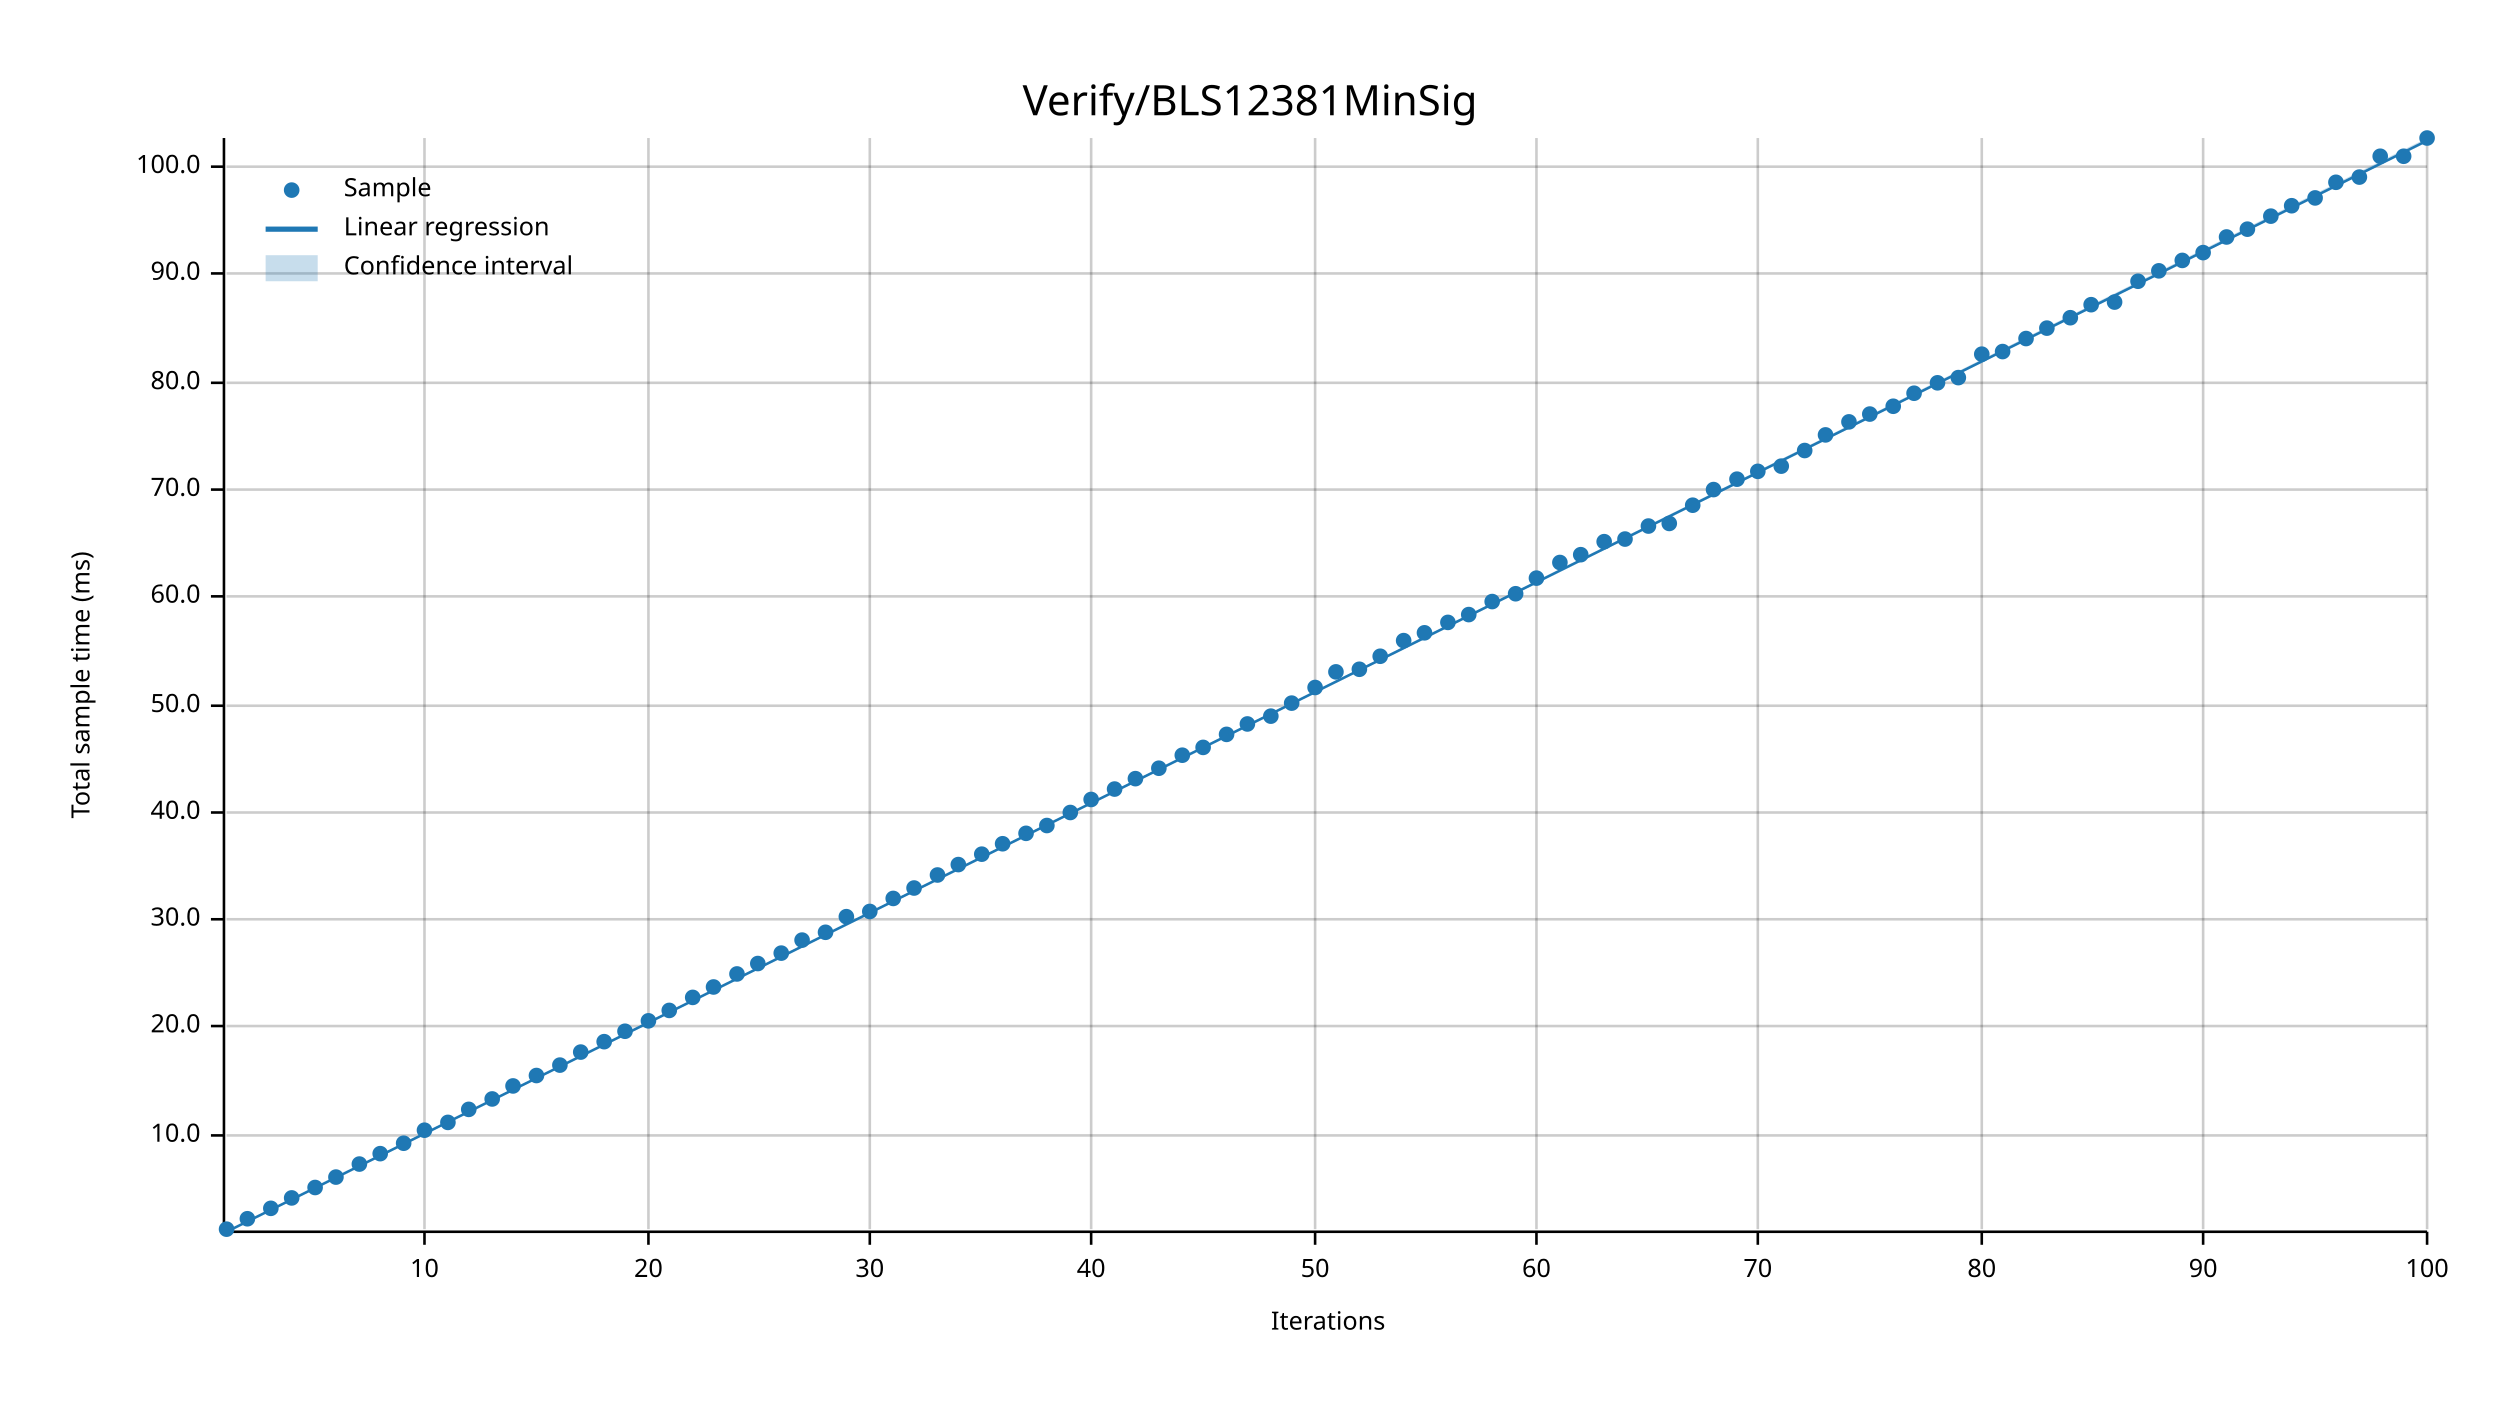
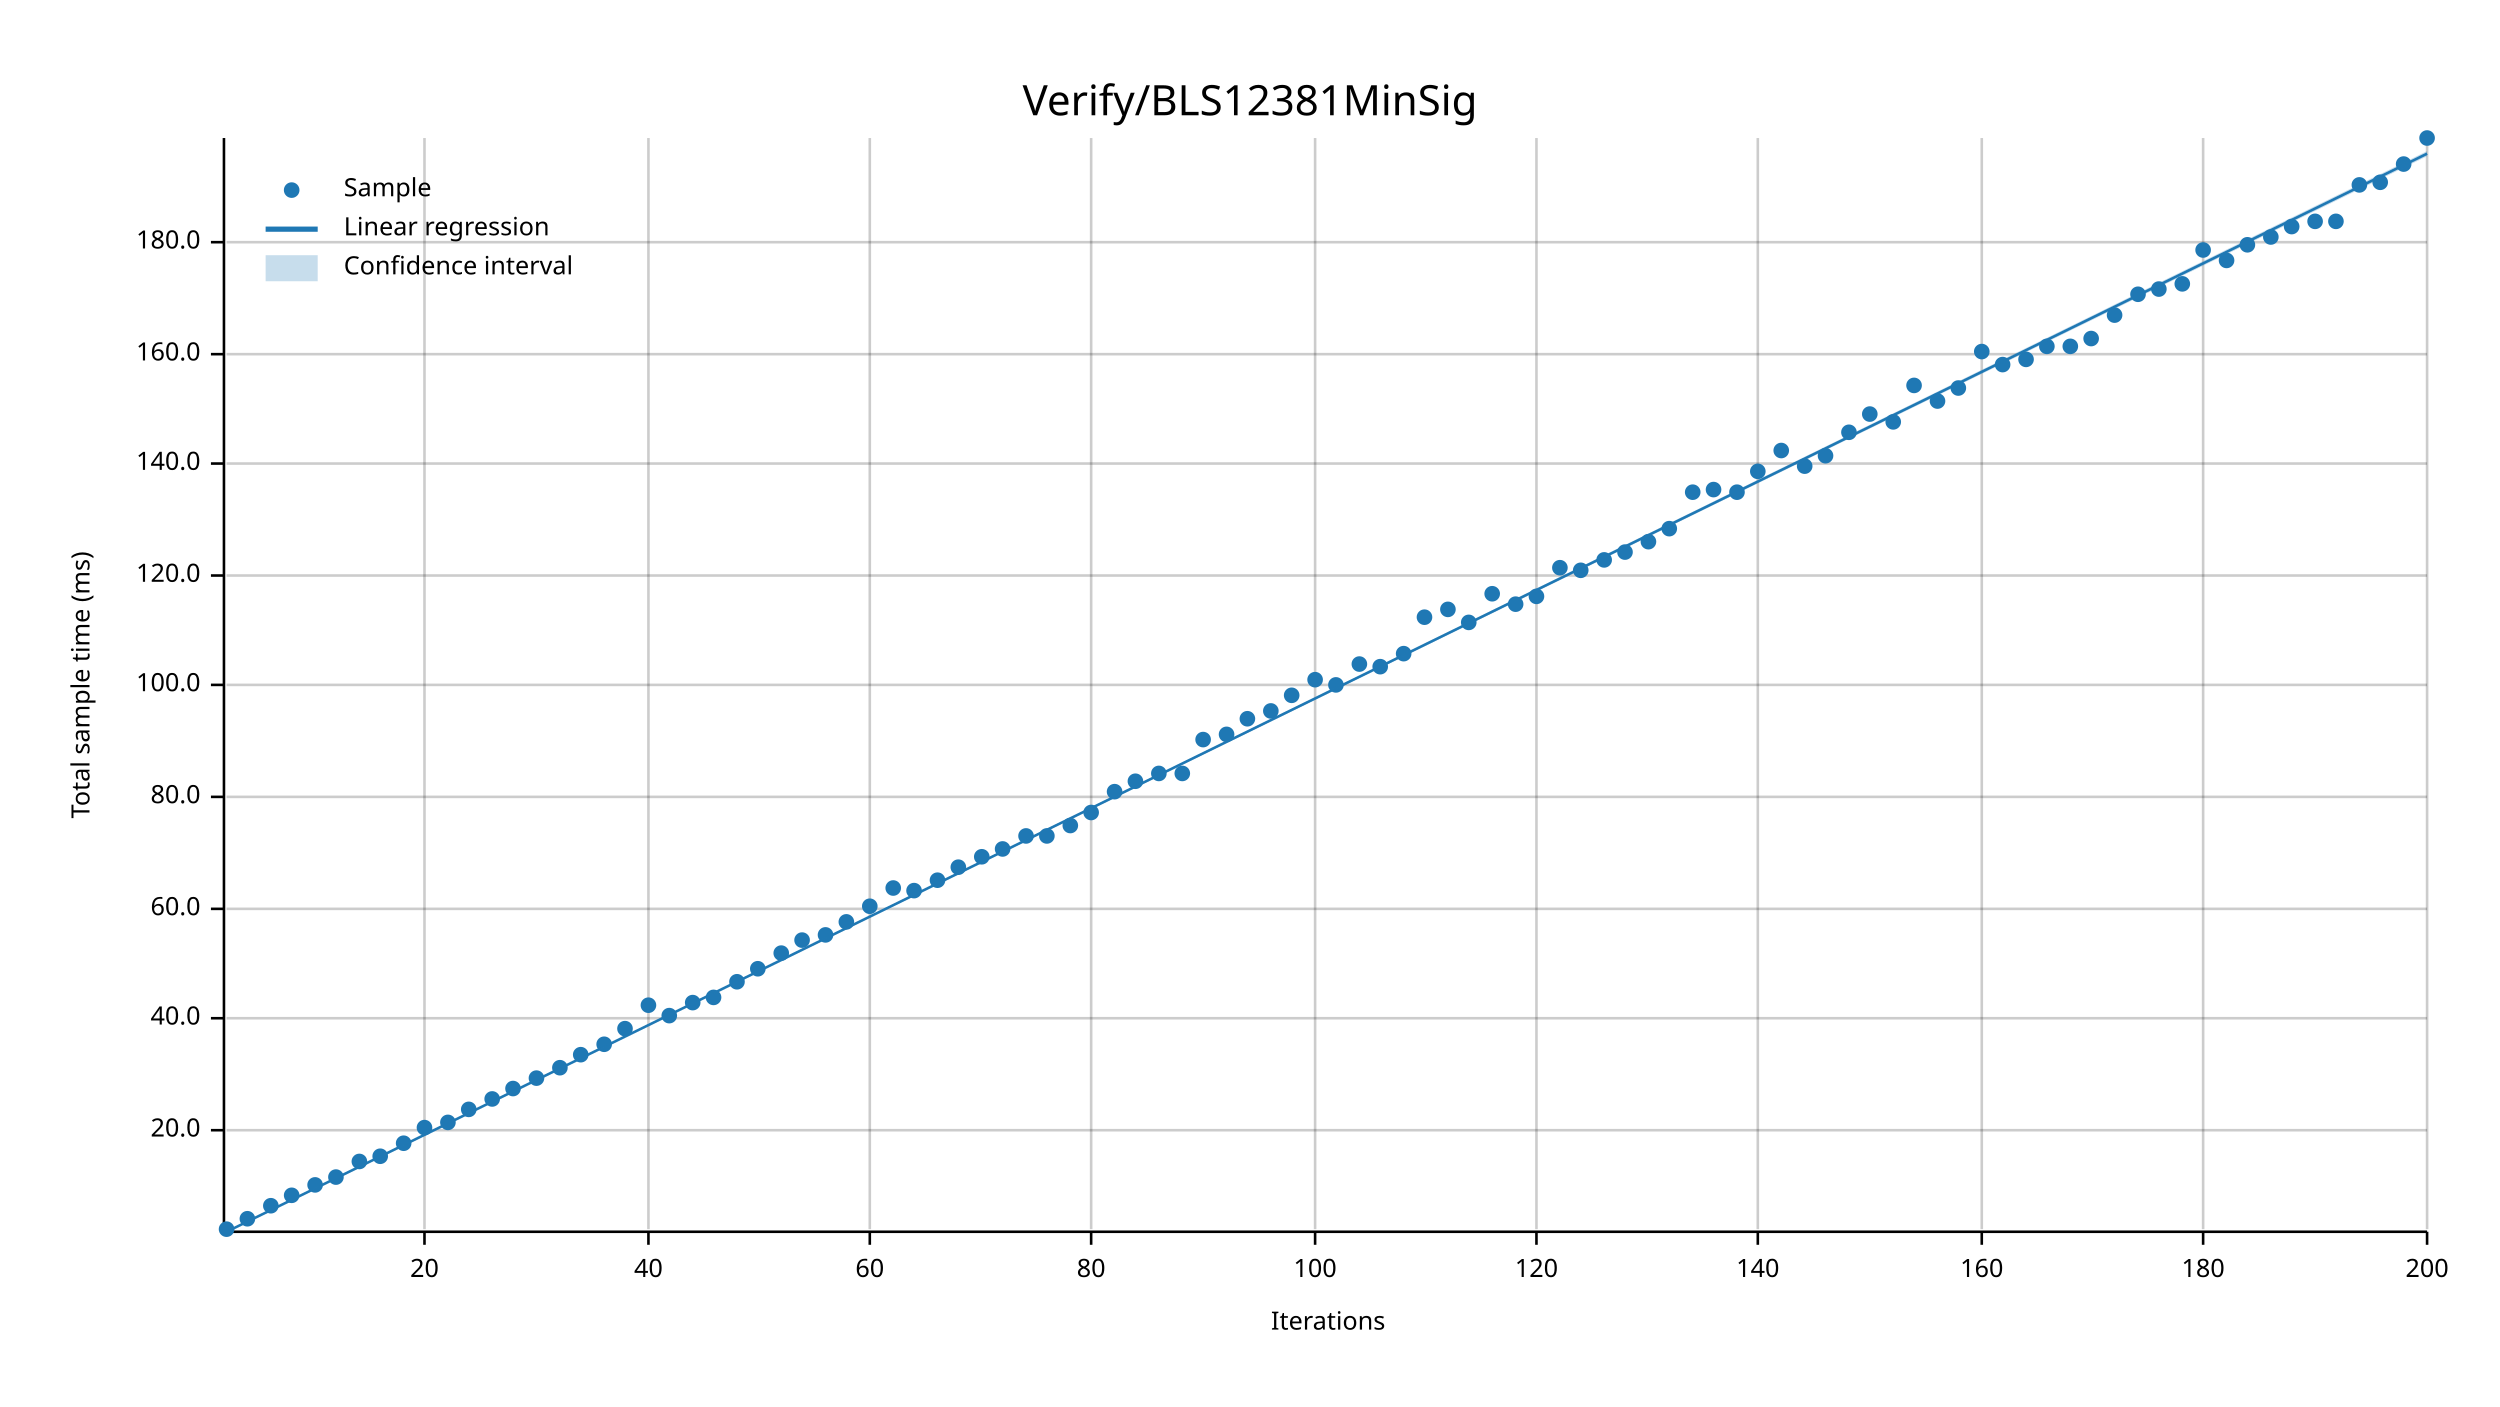
<svg xmlns="http://www.w3.org/2000/svg" width="960" height="540" viewBox="0 0 960 540">
  <text x="480" y="32" dy="0.76em" text-anchor="middle" font-family="sans-serif" font-size="16.129" opacity="1" fill="#000000">
Verify/BLS12381MinSig
</text>
  <text x="27" y="263" dy="0.76em" text-anchor="middle" font-family="sans-serif" font-size="9.677" opacity="1" fill="#000000" transform="rotate(270, 27, 263)">
Total sample time (ms)
</text>
  <text x="510" y="513" dy="-0.5ex" text-anchor="middle" font-family="sans-serif" font-size="9.677" opacity="1" fill="#000000">
Iterations
</text>
  <line opacity="0.2" stroke="#000000" stroke-width="1" x1="163" y1="472" x2="163" y2="53" />
  <line opacity="0.2" stroke="#000000" stroke-width="1" x1="249" y1="472" x2="249" y2="53" />
  <line opacity="0.2" stroke="#000000" stroke-width="1" x1="334" y1="472" x2="334" y2="53" />
  <line opacity="0.2" stroke="#000000" stroke-width="1" x1="419" y1="472" x2="419" y2="53" />
  <line opacity="0.2" stroke="#000000" stroke-width="1" x1="505" y1="472" x2="505" y2="53" />
  <line opacity="0.2" stroke="#000000" stroke-width="1" x1="590" y1="472" x2="590" y2="53" />
  <line opacity="0.2" stroke="#000000" stroke-width="1" x1="675" y1="472" x2="675" y2="53" />
  <line opacity="0.2" stroke="#000000" stroke-width="1" x1="761" y1="472" x2="761" y2="53" />
  <line opacity="0.2" stroke="#000000" stroke-width="1" x1="846" y1="472" x2="846" y2="53" />
  <line opacity="0.2" stroke="#000000" stroke-width="1" x1="932" y1="472" x2="932" y2="53" />
-   <line opacity="0.2" stroke="#000000" stroke-width="1" x1="87" y1="436" x2="932" y2="436" />
-   <line opacity="0.2" stroke="#000000" stroke-width="1" x1="87" y1="394" x2="932" y2="394" />
-   <line opacity="0.2" stroke="#000000" stroke-width="1" x1="87" y1="353" x2="932" y2="353" />
-   <line opacity="0.2" stroke="#000000" stroke-width="1" x1="87" y1="312" x2="932" y2="312" />
-   <line opacity="0.2" stroke="#000000" stroke-width="1" x1="87" y1="271" x2="932" y2="271" />
-   <line opacity="0.2" stroke="#000000" stroke-width="1" x1="87" y1="229" x2="932" y2="229" />
-   <line opacity="0.2" stroke="#000000" stroke-width="1" x1="87" y1="188" x2="932" y2="188" />
-   <line opacity="0.2" stroke="#000000" stroke-width="1" x1="87" y1="147" x2="932" y2="147" />
-   <line opacity="0.2" stroke="#000000" stroke-width="1" x1="87" y1="105" x2="932" y2="105" />
-   <line opacity="0.2" stroke="#000000" stroke-width="1" x1="87" y1="64" x2="932" y2="64" />
+   <line opacity="0.2" stroke="#000000" stroke-width="1" x1="87" y1="434" x2="932" y2="434" />
+   <line opacity="0.2" stroke="#000000" stroke-width="1" x1="87" y1="391" x2="932" y2="391" />
+   <line opacity="0.2" stroke="#000000" stroke-width="1" x1="87" y1="349" x2="932" y2="349" />
+   <line opacity="0.2" stroke="#000000" stroke-width="1" x1="87" y1="306" x2="932" y2="306" />
+   <line opacity="0.2" stroke="#000000" stroke-width="1" x1="87" y1="263" x2="932" y2="263" />
+   <line opacity="0.2" stroke="#000000" stroke-width="1" x1="87" y1="221" x2="932" y2="221" />
+   <line opacity="0.2" stroke="#000000" stroke-width="1" x1="87" y1="178" x2="932" y2="178" />
+   <line opacity="0.2" stroke="#000000" stroke-width="1" x1="87" y1="136" x2="932" y2="136" />
+   <line opacity="0.2" stroke="#000000" stroke-width="1" x1="87" y1="93" x2="932" y2="93" />
  <polyline fill="none" opacity="1" stroke="#000000" stroke-width="1" points="86,53 86,472 " />
-   <text x="77" y="436" dy="0.5ex" text-anchor="end" font-family="sans-serif" font-size="9.677" opacity="1" fill="#000000">
- 10.0
- </text>
-   <polyline fill="none" opacity="1" stroke="#000000" stroke-width="1" points="81,436 86,436 " />
-   <text x="77" y="394" dy="0.5ex" text-anchor="end" font-family="sans-serif" font-size="9.677" opacity="1" fill="#000000">
+   <text x="77" y="434" dy="0.5ex" text-anchor="end" font-family="sans-serif" font-size="9.677" opacity="1" fill="#000000">
20.0
</text>
-   <polyline fill="none" opacity="1" stroke="#000000" stroke-width="1" points="81,394 86,394 " />
-   <text x="77" y="353" dy="0.5ex" text-anchor="end" font-family="sans-serif" font-size="9.677" opacity="1" fill="#000000">
- 30.0
- </text>
-   <polyline fill="none" opacity="1" stroke="#000000" stroke-width="1" points="81,353 86,353 " />
-   <text x="77" y="312" dy="0.5ex" text-anchor="end" font-family="sans-serif" font-size="9.677" opacity="1" fill="#000000">
+   <polyline fill="none" opacity="1" stroke="#000000" stroke-width="1" points="81,434 86,434 " />
+   <text x="77" y="391" dy="0.5ex" text-anchor="end" font-family="sans-serif" font-size="9.677" opacity="1" fill="#000000">
40.0
</text>
-   <polyline fill="none" opacity="1" stroke="#000000" stroke-width="1" points="81,312 86,312 " />
-   <text x="77" y="271" dy="0.5ex" text-anchor="end" font-family="sans-serif" font-size="9.677" opacity="1" fill="#000000">
- 50.0
- </text>
-   <polyline fill="none" opacity="1" stroke="#000000" stroke-width="1" points="81,271 86,271 " />
-   <text x="77" y="229" dy="0.5ex" text-anchor="end" font-family="sans-serif" font-size="9.677" opacity="1" fill="#000000">
+   <polyline fill="none" opacity="1" stroke="#000000" stroke-width="1" points="81,391 86,391 " />
+   <text x="77" y="349" dy="0.5ex" text-anchor="end" font-family="sans-serif" font-size="9.677" opacity="1" fill="#000000">
60.0
</text>
-   <polyline fill="none" opacity="1" stroke="#000000" stroke-width="1" points="81,229 86,229 " />
-   <text x="77" y="188" dy="0.5ex" text-anchor="end" font-family="sans-serif" font-size="9.677" opacity="1" fill="#000000">
- 70.0
- </text>
-   <polyline fill="none" opacity="1" stroke="#000000" stroke-width="1" points="81,188 86,188 " />
-   <text x="77" y="147" dy="0.5ex" text-anchor="end" font-family="sans-serif" font-size="9.677" opacity="1" fill="#000000">
+   <polyline fill="none" opacity="1" stroke="#000000" stroke-width="1" points="81,349 86,349 " />
+   <text x="77" y="306" dy="0.5ex" text-anchor="end" font-family="sans-serif" font-size="9.677" opacity="1" fill="#000000">
80.0
</text>
-   <polyline fill="none" opacity="1" stroke="#000000" stroke-width="1" points="81,147 86,147 " />
-   <text x="77" y="105" dy="0.5ex" text-anchor="end" font-family="sans-serif" font-size="9.677" opacity="1" fill="#000000">
- 90.0
- </text>
-   <polyline fill="none" opacity="1" stroke="#000000" stroke-width="1" points="81,105 86,105 " />
-   <text x="77" y="64" dy="0.5ex" text-anchor="end" font-family="sans-serif" font-size="9.677" opacity="1" fill="#000000">
+   <polyline fill="none" opacity="1" stroke="#000000" stroke-width="1" points="81,306 86,306 " />
+   <text x="77" y="263" dy="0.5ex" text-anchor="end" font-family="sans-serif" font-size="9.677" opacity="1" fill="#000000">
100.0
</text>
-   <polyline fill="none" opacity="1" stroke="#000000" stroke-width="1" points="81,64 86,64 " />
+   <polyline fill="none" opacity="1" stroke="#000000" stroke-width="1" points="81,263 86,263 " />
+   <text x="77" y="221" dy="0.5ex" text-anchor="end" font-family="sans-serif" font-size="9.677" opacity="1" fill="#000000">
+ 120.0
+ </text>
+   <polyline fill="none" opacity="1" stroke="#000000" stroke-width="1" points="81,221 86,221 " />
+   <text x="77" y="178" dy="0.5ex" text-anchor="end" font-family="sans-serif" font-size="9.677" opacity="1" fill="#000000">
+ 140.0
+ </text>
+   <polyline fill="none" opacity="1" stroke="#000000" stroke-width="1" points="81,178 86,178 " />
+   <text x="77" y="136" dy="0.5ex" text-anchor="end" font-family="sans-serif" font-size="9.677" opacity="1" fill="#000000">
+ 160.0
+ </text>
+   <polyline fill="none" opacity="1" stroke="#000000" stroke-width="1" points="81,136 86,136 " />
+   <text x="77" y="93" dy="0.5ex" text-anchor="end" font-family="sans-serif" font-size="9.677" opacity="1" fill="#000000">
+ 180.0
+ </text>
+   <polyline fill="none" opacity="1" stroke="#000000" stroke-width="1" points="81,93 86,93 " />
  <polyline fill="none" opacity="1" stroke="#000000" stroke-width="1" points="87,473 932,473 " />
  <text x="163" y="483" dy="0.76em" text-anchor="middle" font-family="sans-serif" font-size="9.677" opacity="1" fill="#000000">
- 10
+ 20
</text>
  <polyline fill="none" opacity="1" stroke="#000000" stroke-width="1" points="163,473 163,478 " />
  <text x="249" y="483" dy="0.76em" text-anchor="middle" font-family="sans-serif" font-size="9.677" opacity="1" fill="#000000">
- 20
+ 40
</text>
  <polyline fill="none" opacity="1" stroke="#000000" stroke-width="1" points="249,473 249,478 " />
  <text x="334" y="483" dy="0.76em" text-anchor="middle" font-family="sans-serif" font-size="9.677" opacity="1" fill="#000000">
- 30
+ 60
</text>
  <polyline fill="none" opacity="1" stroke="#000000" stroke-width="1" points="334,473 334,478 " />
  <text x="419" y="483" dy="0.76em" text-anchor="middle" font-family="sans-serif" font-size="9.677" opacity="1" fill="#000000">
- 40
+ 80
</text>
  <polyline fill="none" opacity="1" stroke="#000000" stroke-width="1" points="419,473 419,478 " />
  <text x="505" y="483" dy="0.76em" text-anchor="middle" font-family="sans-serif" font-size="9.677" opacity="1" fill="#000000">
- 50
+ 100
</text>
  <polyline fill="none" opacity="1" stroke="#000000" stroke-width="1" points="505,473 505,478 " />
  <text x="590" y="483" dy="0.76em" text-anchor="middle" font-family="sans-serif" font-size="9.677" opacity="1" fill="#000000">
- 60
+ 120
</text>
  <polyline fill="none" opacity="1" stroke="#000000" stroke-width="1" points="590,473 590,478 " />
  <text x="675" y="483" dy="0.76em" text-anchor="middle" font-family="sans-serif" font-size="9.677" opacity="1" fill="#000000">
- 70
+ 140
</text>
  <polyline fill="none" opacity="1" stroke="#000000" stroke-width="1" points="675,473 675,478 " />
  <text x="761" y="483" dy="0.76em" text-anchor="middle" font-family="sans-serif" font-size="9.677" opacity="1" fill="#000000">
- 80
+ 160
</text>
  <polyline fill="none" opacity="1" stroke="#000000" stroke-width="1" points="761,473 761,478 " />
  <text x="846" y="483" dy="0.76em" text-anchor="middle" font-family="sans-serif" font-size="9.677" opacity="1" fill="#000000">
- 90
+ 180
</text>
  <polyline fill="none" opacity="1" stroke="#000000" stroke-width="1" points="846,473 846,478 " />
  <text x="932" y="483" dy="0.76em" text-anchor="middle" font-family="sans-serif" font-size="9.677" opacity="1" fill="#000000">
- 100
+ 200
</text>
  <polyline fill="none" opacity="1" stroke="#000000" stroke-width="1" points="932,473 932,478 " />
  <circle cx="87" cy="472" r="3" opacity="1" fill="#1F78B4" stroke="none" stroke-width="1" />
  <circle cx="95" cy="468" r="3" opacity="1" fill="#1F78B4" stroke="none" stroke-width="1" />
-   <circle cx="104" cy="464" r="3" opacity="1" fill="#1F78B4" stroke="none" stroke-width="1" />
-   <circle cx="112" cy="460" r="3" opacity="1" fill="#1F78B4" stroke="none" stroke-width="1" />
-   <circle cx="121" cy="456" r="3" opacity="1" fill="#1F78B4" stroke="none" stroke-width="1" />
+   <circle cx="104" cy="463" r="3" opacity="1" fill="#1F78B4" stroke="none" stroke-width="1" />
+   <circle cx="112" cy="459" r="3" opacity="1" fill="#1F78B4" stroke="none" stroke-width="1" />
+   <circle cx="121" cy="455" r="3" opacity="1" fill="#1F78B4" stroke="none" stroke-width="1" />
  <circle cx="129" cy="452" r="3" opacity="1" fill="#1F78B4" stroke="none" stroke-width="1" />
-   <circle cx="138" cy="447" r="3" opacity="1" fill="#1F78B4" stroke="none" stroke-width="1" />
-   <circle cx="146" cy="443" r="3" opacity="1" fill="#1F78B4" stroke="none" stroke-width="1" />
+   <circle cx="138" cy="446" r="3" opacity="1" fill="#1F78B4" stroke="none" stroke-width="1" />
+   <circle cx="146" cy="444" r="3" opacity="1" fill="#1F78B4" stroke="none" stroke-width="1" />
  <circle cx="155" cy="439" r="3" opacity="1" fill="#1F78B4" stroke="none" stroke-width="1" />
-   <circle cx="163" cy="434" r="3" opacity="1" fill="#1F78B4" stroke="none" stroke-width="1" />
+   <circle cx="163" cy="433" r="3" opacity="1" fill="#1F78B4" stroke="none" stroke-width="1" />
  <circle cx="172" cy="431" r="3" opacity="1" fill="#1F78B4" stroke="none" stroke-width="1" />
  <circle cx="180" cy="426" r="3" opacity="1" fill="#1F78B4" stroke="none" stroke-width="1" />
  <circle cx="189" cy="422" r="3" opacity="1" fill="#1F78B4" stroke="none" stroke-width="1" />
-   <circle cx="197" cy="417" r="3" opacity="1" fill="#1F78B4" stroke="none" stroke-width="1" />
-   <circle cx="206" cy="413" r="3" opacity="1" fill="#1F78B4" stroke="none" stroke-width="1" />
-   <circle cx="215" cy="409" r="3" opacity="1" fill="#1F78B4" stroke="none" stroke-width="1" />
-   <circle cx="223" cy="404" r="3" opacity="1" fill="#1F78B4" stroke="none" stroke-width="1" />
-   <circle cx="232" cy="400" r="3" opacity="1" fill="#1F78B4" stroke="none" stroke-width="1" />
-   <circle cx="240" cy="396" r="3" opacity="1" fill="#1F78B4" stroke="none" stroke-width="1" />
-   <circle cx="249" cy="392" r="3" opacity="1" fill="#1F78B4" stroke="none" stroke-width="1" />
-   <circle cx="257" cy="388" r="3" opacity="1" fill="#1F78B4" stroke="none" stroke-width="1" />
-   <circle cx="266" cy="383" r="3" opacity="1" fill="#1F78B4" stroke="none" stroke-width="1" />
-   <circle cx="274" cy="379" r="3" opacity="1" fill="#1F78B4" stroke="none" stroke-width="1" />
-   <circle cx="283" cy="374" r="3" opacity="1" fill="#1F78B4" stroke="none" stroke-width="1" />
-   <circle cx="291" cy="370" r="3" opacity="1" fill="#1F78B4" stroke="none" stroke-width="1" />
+   <circle cx="197" cy="418" r="3" opacity="1" fill="#1F78B4" stroke="none" stroke-width="1" />
+   <circle cx="206" cy="414" r="3" opacity="1" fill="#1F78B4" stroke="none" stroke-width="1" />
+   <circle cx="215" cy="410" r="3" opacity="1" fill="#1F78B4" stroke="none" stroke-width="1" />
+   <circle cx="223" cy="405" r="3" opacity="1" fill="#1F78B4" stroke="none" stroke-width="1" />
+   <circle cx="232" cy="401" r="3" opacity="1" fill="#1F78B4" stroke="none" stroke-width="1" />
+   <circle cx="240" cy="395" r="3" opacity="1" fill="#1F78B4" stroke="none" stroke-width="1" />
+   <circle cx="249" cy="386" r="3" opacity="1" fill="#1F78B4" stroke="none" stroke-width="1" />
+   <circle cx="257" cy="390" r="3" opacity="1" fill="#1F78B4" stroke="none" stroke-width="1" />
+   <circle cx="266" cy="385" r="3" opacity="1" fill="#1F78B4" stroke="none" stroke-width="1" />
+   <circle cx="274" cy="383" r="3" opacity="1" fill="#1F78B4" stroke="none" stroke-width="1" />
+   <circle cx="283" cy="377" r="3" opacity="1" fill="#1F78B4" stroke="none" stroke-width="1" />
+   <circle cx="291" cy="372" r="3" opacity="1" fill="#1F78B4" stroke="none" stroke-width="1" />
  <circle cx="300" cy="366" r="3" opacity="1" fill="#1F78B4" stroke="none" stroke-width="1" />
  <circle cx="308" cy="361" r="3" opacity="1" fill="#1F78B4" stroke="none" stroke-width="1" />
-   <circle cx="317" cy="358" r="3" opacity="1" fill="#1F78B4" stroke="none" stroke-width="1" />
-   <circle cx="325" cy="352" r="3" opacity="1" fill="#1F78B4" stroke="none" stroke-width="1" />
-   <circle cx="334" cy="350" r="3" opacity="1" fill="#1F78B4" stroke="none" stroke-width="1" />
-   <circle cx="343" cy="345" r="3" opacity="1" fill="#1F78B4" stroke="none" stroke-width="1" />
-   <circle cx="351" cy="341" r="3" opacity="1" fill="#1F78B4" stroke="none" stroke-width="1" />
-   <circle cx="360" cy="336" r="3" opacity="1" fill="#1F78B4" stroke="none" stroke-width="1" />
-   <circle cx="368" cy="332" r="3" opacity="1" fill="#1F78B4" stroke="none" stroke-width="1" />
-   <circle cx="377" cy="328" r="3" opacity="1" fill="#1F78B4" stroke="none" stroke-width="1" />
-   <circle cx="385" cy="324" r="3" opacity="1" fill="#1F78B4" stroke="none" stroke-width="1" />
-   <circle cx="394" cy="320" r="3" opacity="1" fill="#1F78B4" stroke="none" stroke-width="1" />
-   <circle cx="402" cy="317" r="3" opacity="1" fill="#1F78B4" stroke="none" stroke-width="1" />
-   <circle cx="411" cy="312" r="3" opacity="1" fill="#1F78B4" stroke="none" stroke-width="1" />
-   <circle cx="419" cy="307" r="3" opacity="1" fill="#1F78B4" stroke="none" stroke-width="1" />
-   <circle cx="428" cy="303" r="3" opacity="1" fill="#1F78B4" stroke="none" stroke-width="1" />
-   <circle cx="436" cy="299" r="3" opacity="1" fill="#1F78B4" stroke="none" stroke-width="1" />
-   <circle cx="445" cy="295" r="3" opacity="1" fill="#1F78B4" stroke="none" stroke-width="1" />
-   <circle cx="454" cy="290" r="3" opacity="1" fill="#1F78B4" stroke="none" stroke-width="1" />
-   <circle cx="462" cy="287" r="3" opacity="1" fill="#1F78B4" stroke="none" stroke-width="1" />
+   <circle cx="317" cy="359" r="3" opacity="1" fill="#1F78B4" stroke="none" stroke-width="1" />
+   <circle cx="325" cy="354" r="3" opacity="1" fill="#1F78B4" stroke="none" stroke-width="1" />
+   <circle cx="334" cy="348" r="3" opacity="1" fill="#1F78B4" stroke="none" stroke-width="1" />
+   <circle cx="343" cy="341" r="3" opacity="1" fill="#1F78B4" stroke="none" stroke-width="1" />
+   <circle cx="351" cy="342" r="3" opacity="1" fill="#1F78B4" stroke="none" stroke-width="1" />
+   <circle cx="360" cy="338" r="3" opacity="1" fill="#1F78B4" stroke="none" stroke-width="1" />
+   <circle cx="368" cy="333" r="3" opacity="1" fill="#1F78B4" stroke="none" stroke-width="1" />
+   <circle cx="377" cy="329" r="3" opacity="1" fill="#1F78B4" stroke="none" stroke-width="1" />
+   <circle cx="385" cy="326" r="3" opacity="1" fill="#1F78B4" stroke="none" stroke-width="1" />
+   <circle cx="394" cy="321" r="3" opacity="1" fill="#1F78B4" stroke="none" stroke-width="1" />
+   <circle cx="402" cy="321" r="3" opacity="1" fill="#1F78B4" stroke="none" stroke-width="1" />
+   <circle cx="411" cy="317" r="3" opacity="1" fill="#1F78B4" stroke="none" stroke-width="1" />
+   <circle cx="419" cy="312" r="3" opacity="1" fill="#1F78B4" stroke="none" stroke-width="1" />
+   <circle cx="428" cy="304" r="3" opacity="1" fill="#1F78B4" stroke="none" stroke-width="1" />
+   <circle cx="436" cy="300" r="3" opacity="1" fill="#1F78B4" stroke="none" stroke-width="1" />
+   <circle cx="445" cy="297" r="3" opacity="1" fill="#1F78B4" stroke="none" stroke-width="1" />
+   <circle cx="454" cy="297" r="3" opacity="1" fill="#1F78B4" stroke="none" stroke-width="1" />
+   <circle cx="462" cy="284" r="3" opacity="1" fill="#1F78B4" stroke="none" stroke-width="1" />
  <circle cx="471" cy="282" r="3" opacity="1" fill="#1F78B4" stroke="none" stroke-width="1" />
-   <circle cx="479" cy="278" r="3" opacity="1" fill="#1F78B4" stroke="none" stroke-width="1" />
-   <circle cx="488" cy="275" r="3" opacity="1" fill="#1F78B4" stroke="none" stroke-width="1" />
-   <circle cx="496" cy="270" r="3" opacity="1" fill="#1F78B4" stroke="none" stroke-width="1" />
-   <circle cx="505" cy="264" r="3" opacity="1" fill="#1F78B4" stroke="none" stroke-width="1" />
-   <circle cx="513" cy="258" r="3" opacity="1" fill="#1F78B4" stroke="none" stroke-width="1" />
-   <circle cx="522" cy="257" r="3" opacity="1" fill="#1F78B4" stroke="none" stroke-width="1" />
-   <circle cx="530" cy="252" r="3" opacity="1" fill="#1F78B4" stroke="none" stroke-width="1" />
-   <circle cx="539" cy="246" r="3" opacity="1" fill="#1F78B4" stroke="none" stroke-width="1" />
-   <circle cx="547" cy="243" r="3" opacity="1" fill="#1F78B4" stroke="none" stroke-width="1" />
-   <circle cx="556" cy="239" r="3" opacity="1" fill="#1F78B4" stroke="none" stroke-width="1" />
-   <circle cx="564" cy="236" r="3" opacity="1" fill="#1F78B4" stroke="none" stroke-width="1" />
-   <circle cx="573" cy="231" r="3" opacity="1" fill="#1F78B4" stroke="none" stroke-width="1" />
-   <circle cx="582" cy="228" r="3" opacity="1" fill="#1F78B4" stroke="none" stroke-width="1" />
-   <circle cx="590" cy="222" r="3" opacity="1" fill="#1F78B4" stroke="none" stroke-width="1" />
-   <circle cx="599" cy="216" r="3" opacity="1" fill="#1F78B4" stroke="none" stroke-width="1" />
-   <circle cx="607" cy="213" r="3" opacity="1" fill="#1F78B4" stroke="none" stroke-width="1" />
-   <circle cx="616" cy="208" r="3" opacity="1" fill="#1F78B4" stroke="none" stroke-width="1" />
-   <circle cx="624" cy="207" r="3" opacity="1" fill="#1F78B4" stroke="none" stroke-width="1" />
-   <circle cx="633" cy="202" r="3" opacity="1" fill="#1F78B4" stroke="none" stroke-width="1" />
-   <circle cx="641" cy="201" r="3" opacity="1" fill="#1F78B4" stroke="none" stroke-width="1" />
-   <circle cx="650" cy="194" r="3" opacity="1" fill="#1F78B4" stroke="none" stroke-width="1" />
+   <circle cx="479" cy="276" r="3" opacity="1" fill="#1F78B4" stroke="none" stroke-width="1" />
+   <circle cx="488" cy="273" r="3" opacity="1" fill="#1F78B4" stroke="none" stroke-width="1" />
+   <circle cx="496" cy="267" r="3" opacity="1" fill="#1F78B4" stroke="none" stroke-width="1" />
+   <circle cx="505" cy="261" r="3" opacity="1" fill="#1F78B4" stroke="none" stroke-width="1" />
+   <circle cx="513" cy="263" r="3" opacity="1" fill="#1F78B4" stroke="none" stroke-width="1" />
+   <circle cx="522" cy="255" r="3" opacity="1" fill="#1F78B4" stroke="none" stroke-width="1" />
+   <circle cx="530" cy="256" r="3" opacity="1" fill="#1F78B4" stroke="none" stroke-width="1" />
+   <circle cx="539" cy="251" r="3" opacity="1" fill="#1F78B4" stroke="none" stroke-width="1" />
+   <circle cx="547" cy="237" r="3" opacity="1" fill="#1F78B4" stroke="none" stroke-width="1" />
+   <circle cx="556" cy="234" r="3" opacity="1" fill="#1F78B4" stroke="none" stroke-width="1" />
+   <circle cx="564" cy="239" r="3" opacity="1" fill="#1F78B4" stroke="none" stroke-width="1" />
+   <circle cx="573" cy="228" r="3" opacity="1" fill="#1F78B4" stroke="none" stroke-width="1" />
+   <circle cx="582" cy="232" r="3" opacity="1" fill="#1F78B4" stroke="none" stroke-width="1" />
+   <circle cx="590" cy="229" r="3" opacity="1" fill="#1F78B4" stroke="none" stroke-width="1" />
+   <circle cx="599" cy="218" r="3" opacity="1" fill="#1F78B4" stroke="none" stroke-width="1" />
+   <circle cx="607" cy="219" r="3" opacity="1" fill="#1F78B4" stroke="none" stroke-width="1" />
+   <circle cx="616" cy="215" r="3" opacity="1" fill="#1F78B4" stroke="none" stroke-width="1" />
+   <circle cx="624" cy="212" r="3" opacity="1" fill="#1F78B4" stroke="none" stroke-width="1" />
+   <circle cx="633" cy="208" r="3" opacity="1" fill="#1F78B4" stroke="none" stroke-width="1" />
+   <circle cx="641" cy="203" r="3" opacity="1" fill="#1F78B4" stroke="none" stroke-width="1" />
+   <circle cx="650" cy="189" r="3" opacity="1" fill="#1F78B4" stroke="none" stroke-width="1" />
  <circle cx="658" cy="188" r="3" opacity="1" fill="#1F78B4" stroke="none" stroke-width="1" />
-   <circle cx="667" cy="184" r="3" opacity="1" fill="#1F78B4" stroke="none" stroke-width="1" />
+   <circle cx="667" cy="189" r="3" opacity="1" fill="#1F78B4" stroke="none" stroke-width="1" />
  <circle cx="675" cy="181" r="3" opacity="1" fill="#1F78B4" stroke="none" stroke-width="1" />
-   <circle cx="684" cy="179" r="3" opacity="1" fill="#1F78B4" stroke="none" stroke-width="1" />
-   <circle cx="693" cy="173" r="3" opacity="1" fill="#1F78B4" stroke="none" stroke-width="1" />
-   <circle cx="701" cy="167" r="3" opacity="1" fill="#1F78B4" stroke="none" stroke-width="1" />
-   <circle cx="710" cy="162" r="3" opacity="1" fill="#1F78B4" stroke="none" stroke-width="1" />
+   <circle cx="684" cy="173" r="3" opacity="1" fill="#1F78B4" stroke="none" stroke-width="1" />
+   <circle cx="693" cy="179" r="3" opacity="1" fill="#1F78B4" stroke="none" stroke-width="1" />
+   <circle cx="701" cy="175" r="3" opacity="1" fill="#1F78B4" stroke="none" stroke-width="1" />
+   <circle cx="710" cy="166" r="3" opacity="1" fill="#1F78B4" stroke="none" stroke-width="1" />
  <circle cx="718" cy="159" r="3" opacity="1" fill="#1F78B4" stroke="none" stroke-width="1" />
-   <circle cx="727" cy="156" r="3" opacity="1" fill="#1F78B4" stroke="none" stroke-width="1" />
-   <circle cx="735" cy="151" r="3" opacity="1" fill="#1F78B4" stroke="none" stroke-width="1" />
-   <circle cx="744" cy="147" r="3" opacity="1" fill="#1F78B4" stroke="none" stroke-width="1" />
-   <circle cx="752" cy="145" r="3" opacity="1" fill="#1F78B4" stroke="none" stroke-width="1" />
-   <circle cx="761" cy="136" r="3" opacity="1" fill="#1F78B4" stroke="none" stroke-width="1" />
-   <circle cx="769" cy="135" r="3" opacity="1" fill="#1F78B4" stroke="none" stroke-width="1" />
-   <circle cx="778" cy="130" r="3" opacity="1" fill="#1F78B4" stroke="none" stroke-width="1" />
-   <circle cx="786" cy="126" r="3" opacity="1" fill="#1F78B4" stroke="none" stroke-width="1" />
-   <circle cx="795" cy="122" r="3" opacity="1" fill="#1F78B4" stroke="none" stroke-width="1" />
-   <circle cx="803" cy="117" r="3" opacity="1" fill="#1F78B4" stroke="none" stroke-width="1" />
-   <circle cx="812" cy="116" r="3" opacity="1" fill="#1F78B4" stroke="none" stroke-width="1" />
-   <circle cx="821" cy="108" r="3" opacity="1" fill="#1F78B4" stroke="none" stroke-width="1" />
-   <circle cx="829" cy="104" r="3" opacity="1" fill="#1F78B4" stroke="none" stroke-width="1" />
-   <circle cx="838" cy="100" r="3" opacity="1" fill="#1F78B4" stroke="none" stroke-width="1" />
-   <circle cx="846" cy="97" r="3" opacity="1" fill="#1F78B4" stroke="none" stroke-width="1" />
-   <circle cx="855" cy="91" r="3" opacity="1" fill="#1F78B4" stroke="none" stroke-width="1" />
-   <circle cx="863" cy="88" r="3" opacity="1" fill="#1F78B4" stroke="none" stroke-width="1" />
-   <circle cx="872" cy="83" r="3" opacity="1" fill="#1F78B4" stroke="none" stroke-width="1" />
-   <circle cx="880" cy="79" r="3" opacity="1" fill="#1F78B4" stroke="none" stroke-width="1" />
-   <circle cx="889" cy="76" r="3" opacity="1" fill="#1F78B4" stroke="none" stroke-width="1" />
-   <circle cx="897" cy="70" r="3" opacity="1" fill="#1F78B4" stroke="none" stroke-width="1" />
-   <circle cx="906" cy="68" r="3" opacity="1" fill="#1F78B4" stroke="none" stroke-width="1" />
-   <circle cx="914" cy="60" r="3" opacity="1" fill="#1F78B4" stroke="none" stroke-width="1" />
-   <circle cx="923" cy="60" r="3" opacity="1" fill="#1F78B4" stroke="none" stroke-width="1" />
+   <circle cx="727" cy="162" r="3" opacity="1" fill="#1F78B4" stroke="none" stroke-width="1" />
+   <circle cx="735" cy="148" r="3" opacity="1" fill="#1F78B4" stroke="none" stroke-width="1" />
+   <circle cx="744" cy="154" r="3" opacity="1" fill="#1F78B4" stroke="none" stroke-width="1" />
+   <circle cx="752" cy="149" r="3" opacity="1" fill="#1F78B4" stroke="none" stroke-width="1" />
+   <circle cx="761" cy="135" r="3" opacity="1" fill="#1F78B4" stroke="none" stroke-width="1" />
+   <circle cx="769" cy="140" r="3" opacity="1" fill="#1F78B4" stroke="none" stroke-width="1" />
+   <circle cx="778" cy="138" r="3" opacity="1" fill="#1F78B4" stroke="none" stroke-width="1" />
+   <circle cx="786" cy="133" r="3" opacity="1" fill="#1F78B4" stroke="none" stroke-width="1" />
+   <circle cx="795" cy="133" r="3" opacity="1" fill="#1F78B4" stroke="none" stroke-width="1" />
+   <circle cx="803" cy="130" r="3" opacity="1" fill="#1F78B4" stroke="none" stroke-width="1" />
+   <circle cx="812" cy="121" r="3" opacity="1" fill="#1F78B4" stroke="none" stroke-width="1" />
+   <circle cx="821" cy="113" r="3" opacity="1" fill="#1F78B4" stroke="none" stroke-width="1" />
+   <circle cx="829" cy="111" r="3" opacity="1" fill="#1F78B4" stroke="none" stroke-width="1" />
+   <circle cx="838" cy="109" r="3" opacity="1" fill="#1F78B4" stroke="none" stroke-width="1" />
+   <circle cx="846" cy="96" r="3" opacity="1" fill="#1F78B4" stroke="none" stroke-width="1" />
+   <circle cx="855" cy="100" r="3" opacity="1" fill="#1F78B4" stroke="none" stroke-width="1" />
+   <circle cx="863" cy="94" r="3" opacity="1" fill="#1F78B4" stroke="none" stroke-width="1" />
+   <circle cx="872" cy="91" r="3" opacity="1" fill="#1F78B4" stroke="none" stroke-width="1" />
+   <circle cx="880" cy="87" r="3" opacity="1" fill="#1F78B4" stroke="none" stroke-width="1" />
+   <circle cx="889" cy="85" r="3" opacity="1" fill="#1F78B4" stroke="none" stroke-width="1" />
+   <circle cx="897" cy="85" r="3" opacity="1" fill="#1F78B4" stroke="none" stroke-width="1" />
+   <circle cx="906" cy="71" r="3" opacity="1" fill="#1F78B4" stroke="none" stroke-width="1" />
+   <circle cx="914" cy="70" r="3" opacity="1" fill="#1F78B4" stroke="none" stroke-width="1" />
+   <circle cx="923" cy="63" r="3" opacity="1" fill="#1F78B4" stroke="none" stroke-width="1" />
  <circle cx="932" cy="53" r="3" opacity="1" fill="#1F78B4" stroke="none" stroke-width="1" />
-   <polyline fill="none" opacity="1" stroke="#1F78B4" stroke-width="1" points="87,473 932,54 " />
-   <polygon opacity="0.25" fill="#1F78B4" points="87,473 932,54 932,53 " />
+   <polyline fill="none" opacity="1" stroke="#1F78B4" stroke-width="1" points="87,473 932,59 " />
+   <polygon opacity="0.25" fill="#1F78B4" points="87,473 932,60 932,58 " />
  <text x="132" y="68" dy="0.76em" text-anchor="start" font-family="sans-serif" font-size="9.677" opacity="1" fill="#000000">
Sample
</text>
  <text x="132" y="83" dy="0.76em" text-anchor="start" font-family="sans-serif" font-size="9.677" opacity="1" fill="#000000">
Linear regression
</text>
  <text x="132" y="98" dy="0.76em" text-anchor="start" font-family="sans-serif" font-size="9.677" opacity="1" fill="#000000">
Confidence interval
</text>
  <circle cx="112" cy="73" r="3" opacity="1" fill="#1F78B4" stroke="none" stroke-width="1" />
  <polyline fill="none" opacity="1" stroke="#1F78B4" stroke-width="2" points="102,88 122,88 " />
  <rect x="102" y="98" width="20" height="10" opacity="0.25" fill="#1F78B4" stroke="none" />
</svg>
